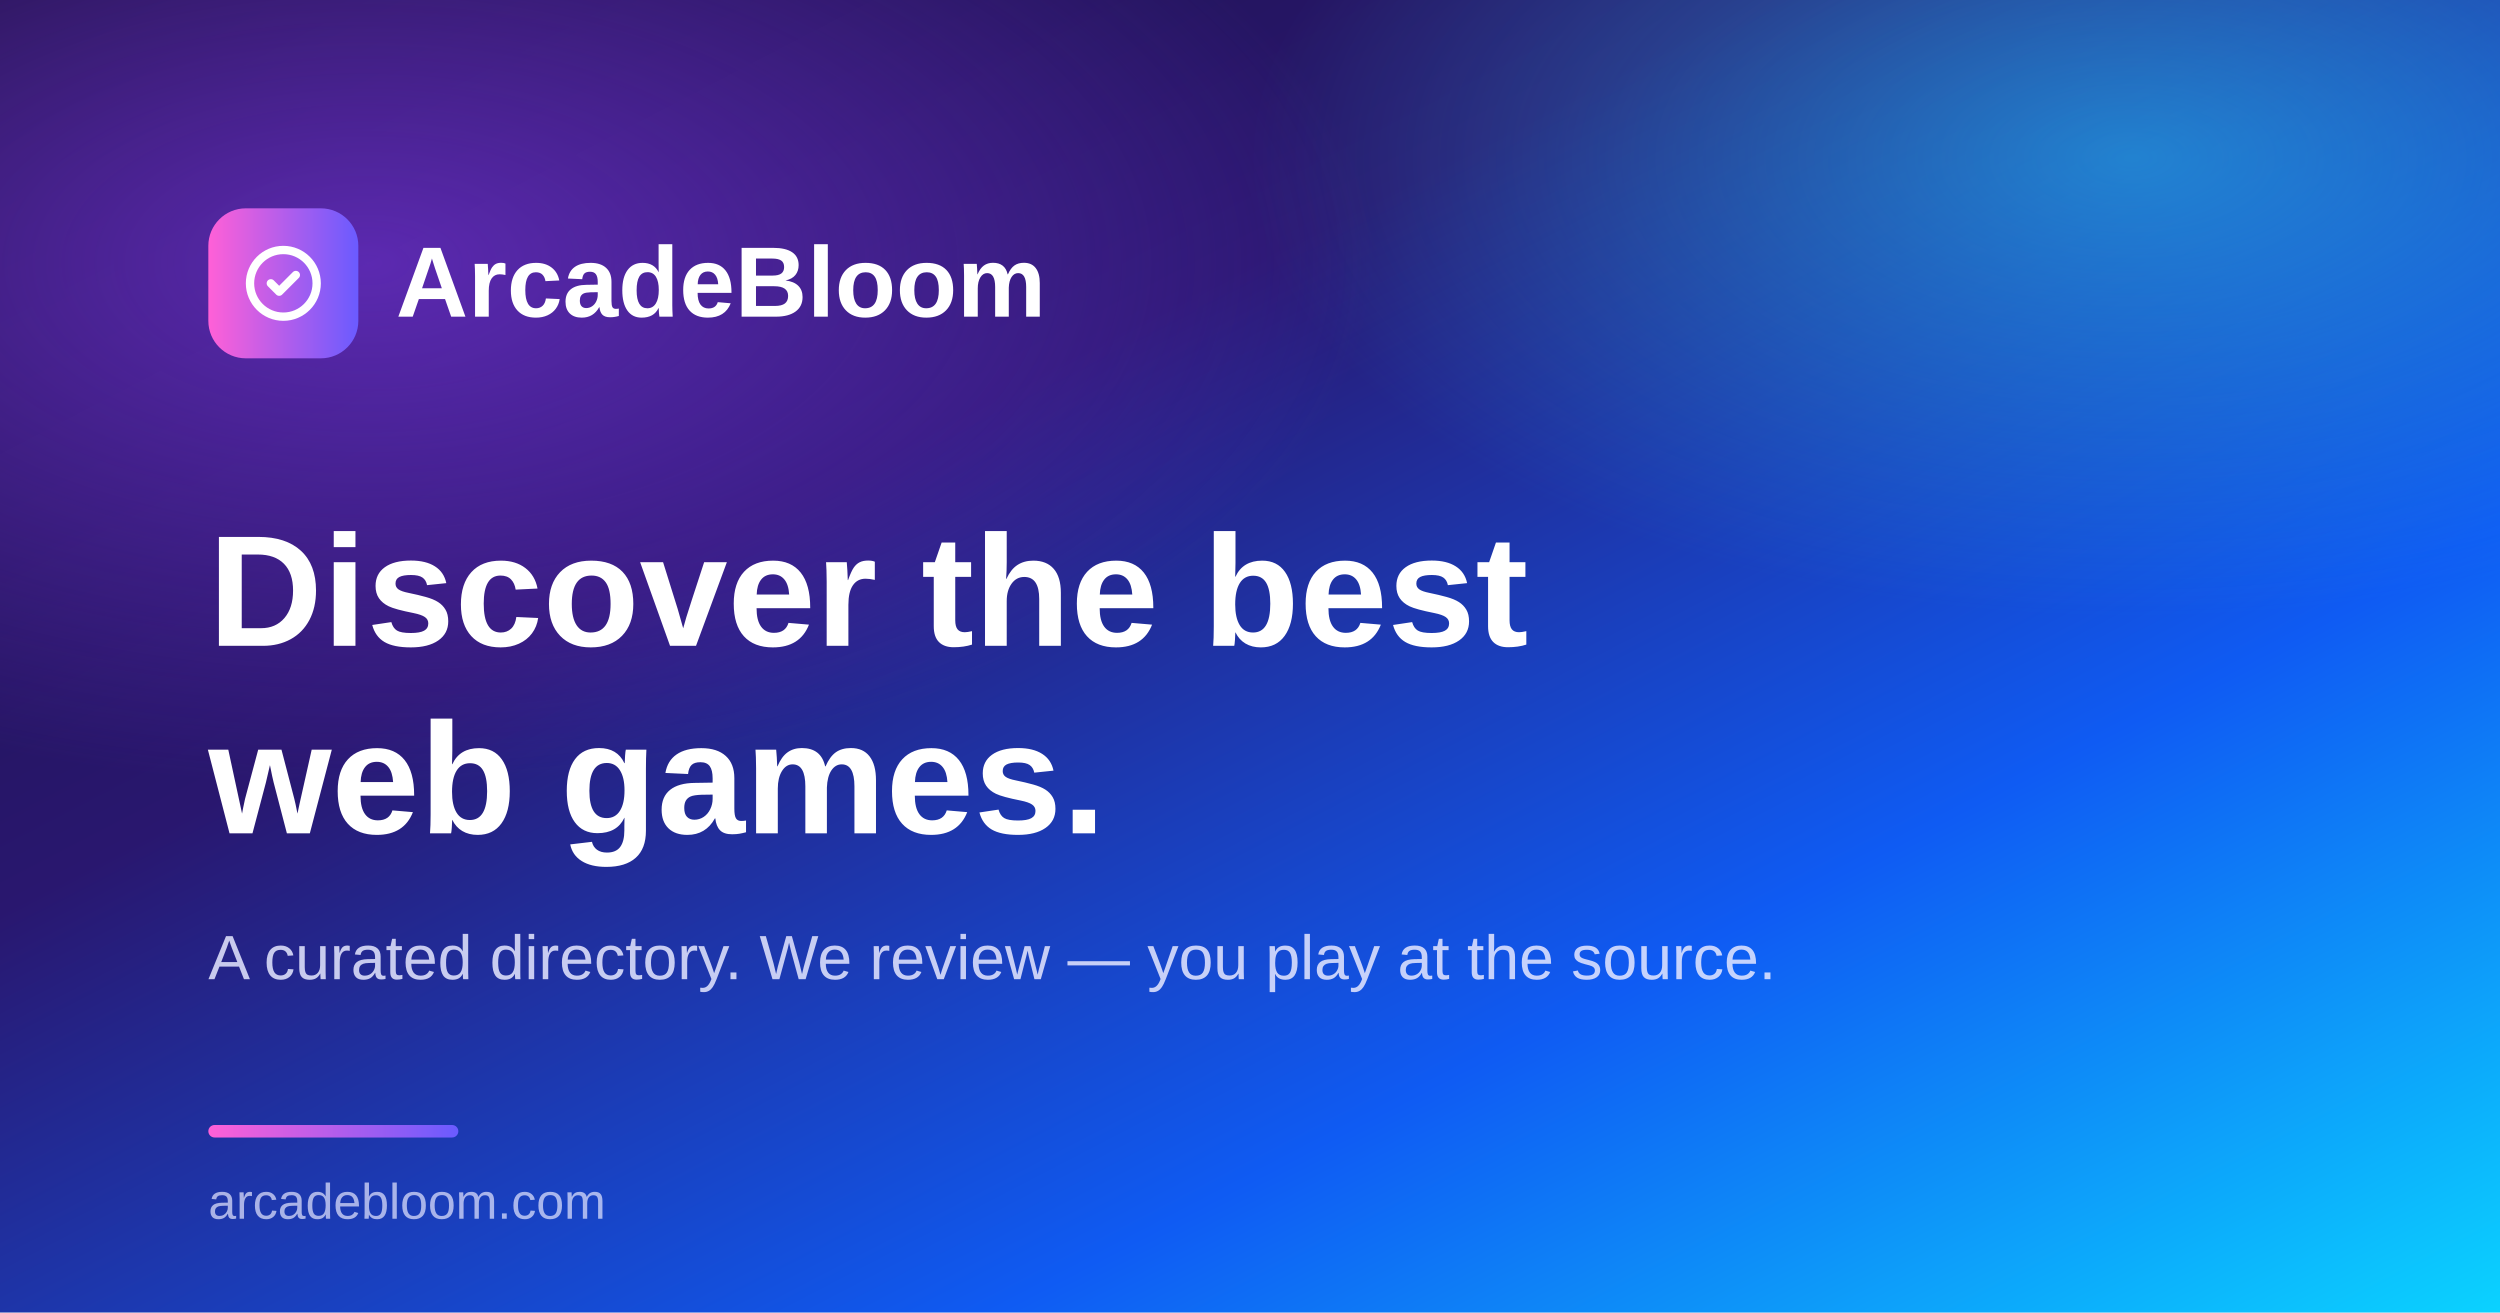
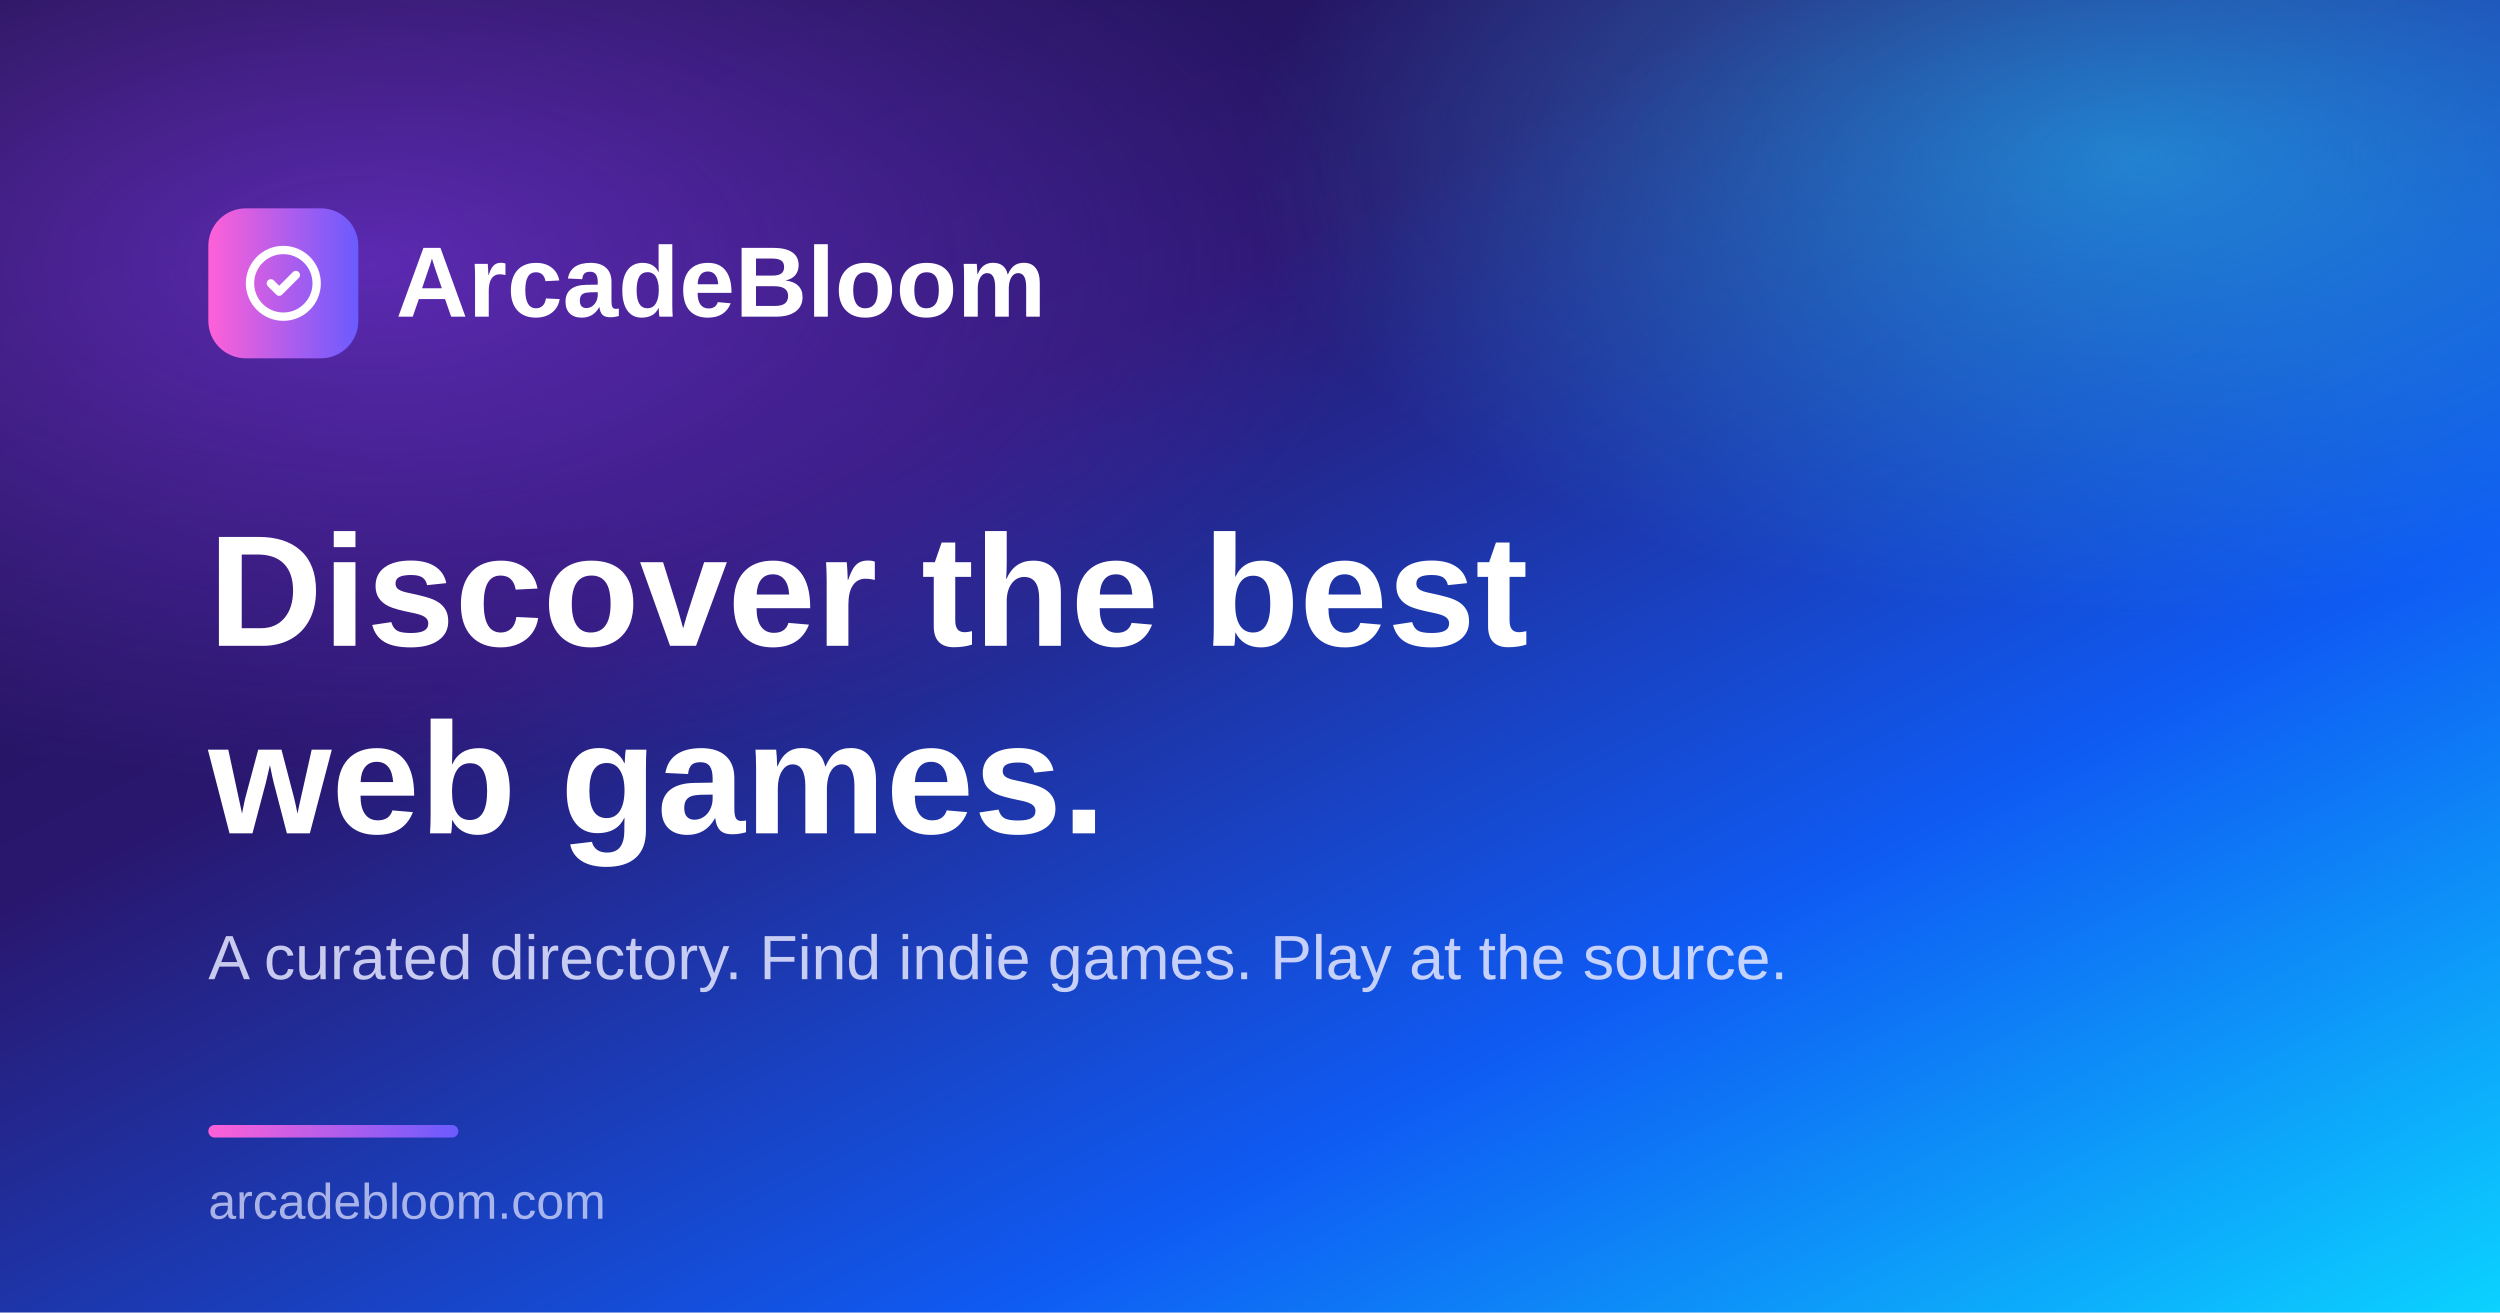
<svg xmlns="http://www.w3.org/2000/svg" width="1200" height="630" viewBox="0 0 1200 630">
  <defs>
    <linearGradient id="bg" x1="0%" y1="0%" x2="100%" y2="100%">
      <stop offset="0%" stop-color="#1a1040" />
      <stop offset="35%" stop-color="#29176f" />
      <stop offset="70%" stop-color="#0f5bf3" />
      <stop offset="100%" stop-color="#0bd3ff" />
    </linearGradient>
    <radialGradient id="glow1" cx="15%" cy="20%" r="40%">
      <stop offset="0%" stop-color="#8338ec" stop-opacity="0.6" />
      <stop offset="100%" stop-color="#8338ec" stop-opacity="0" />
    </radialGradient>
    <radialGradient id="glow2" cx="85%" cy="12%" r="35%">
      <stop offset="0%" stop-color="#25d3ff" stop-opacity="0.5" />
      <stop offset="100%" stop-color="#25d3ff" stop-opacity="0" />
    </radialGradient>
    <linearGradient id="accent" x1="0%" y1="0%" x2="100%" y2="0%">
      <stop offset="0%" stop-color="#ff60d7" />
      <stop offset="100%" stop-color="#6a5bff" />
    </linearGradient>
  </defs>
  <rect width="1200" height="630" fill="url(#bg)" />
  <rect width="1200" height="630" fill="url(#glow1)" />
  <rect width="1200" height="630" fill="url(#glow2)" />
  <g transform="translate(100, 100)">
    <rect x="0" y="0" width="72" height="72" rx="18" fill="url(#accent)" />
    <circle cx="36" cy="36" r="16" fill="none" stroke="#fff" stroke-width="4" />
    <path d="M30 36l4 4 8-8" fill="none" stroke="#fff" stroke-width="4" stroke-linecap="round" stroke-linejoin="round" />
  </g>
  <text x="190" y="152" font-family="Arial, sans-serif" font-size="48" font-weight="bold" fill="#ffffff">ArcadeBloom</text>
  <text x="100" y="310" font-family="Arial, sans-serif" font-size="76" font-weight="bold" fill="#ffffff">Discover the best</text>
  <text x="100" y="400" font-family="Arial, sans-serif" font-size="76" font-weight="bold" fill="#ffffff">web games.</text>
-   <text x="100" y="470" font-family="Arial, sans-serif" font-size="30" fill="#e5e7ff" opacity="0.85">A curated directory. We review — you play at the source.</text>
+   <text x="100" y="470" font-family="Arial, sans-serif" font-size="30" fill="#e5e7ff" opacity="0.85">A curated directory. Find indie games. Play at the source.</text>
  <rect x="100" y="540" width="120" height="6" rx="3" fill="url(#accent)" />
  <text x="100" y="585" font-family="Arial, sans-serif" font-size="24" fill="#e5e7ff" opacity="0.7">arcadebloom.com</text>
</svg>
